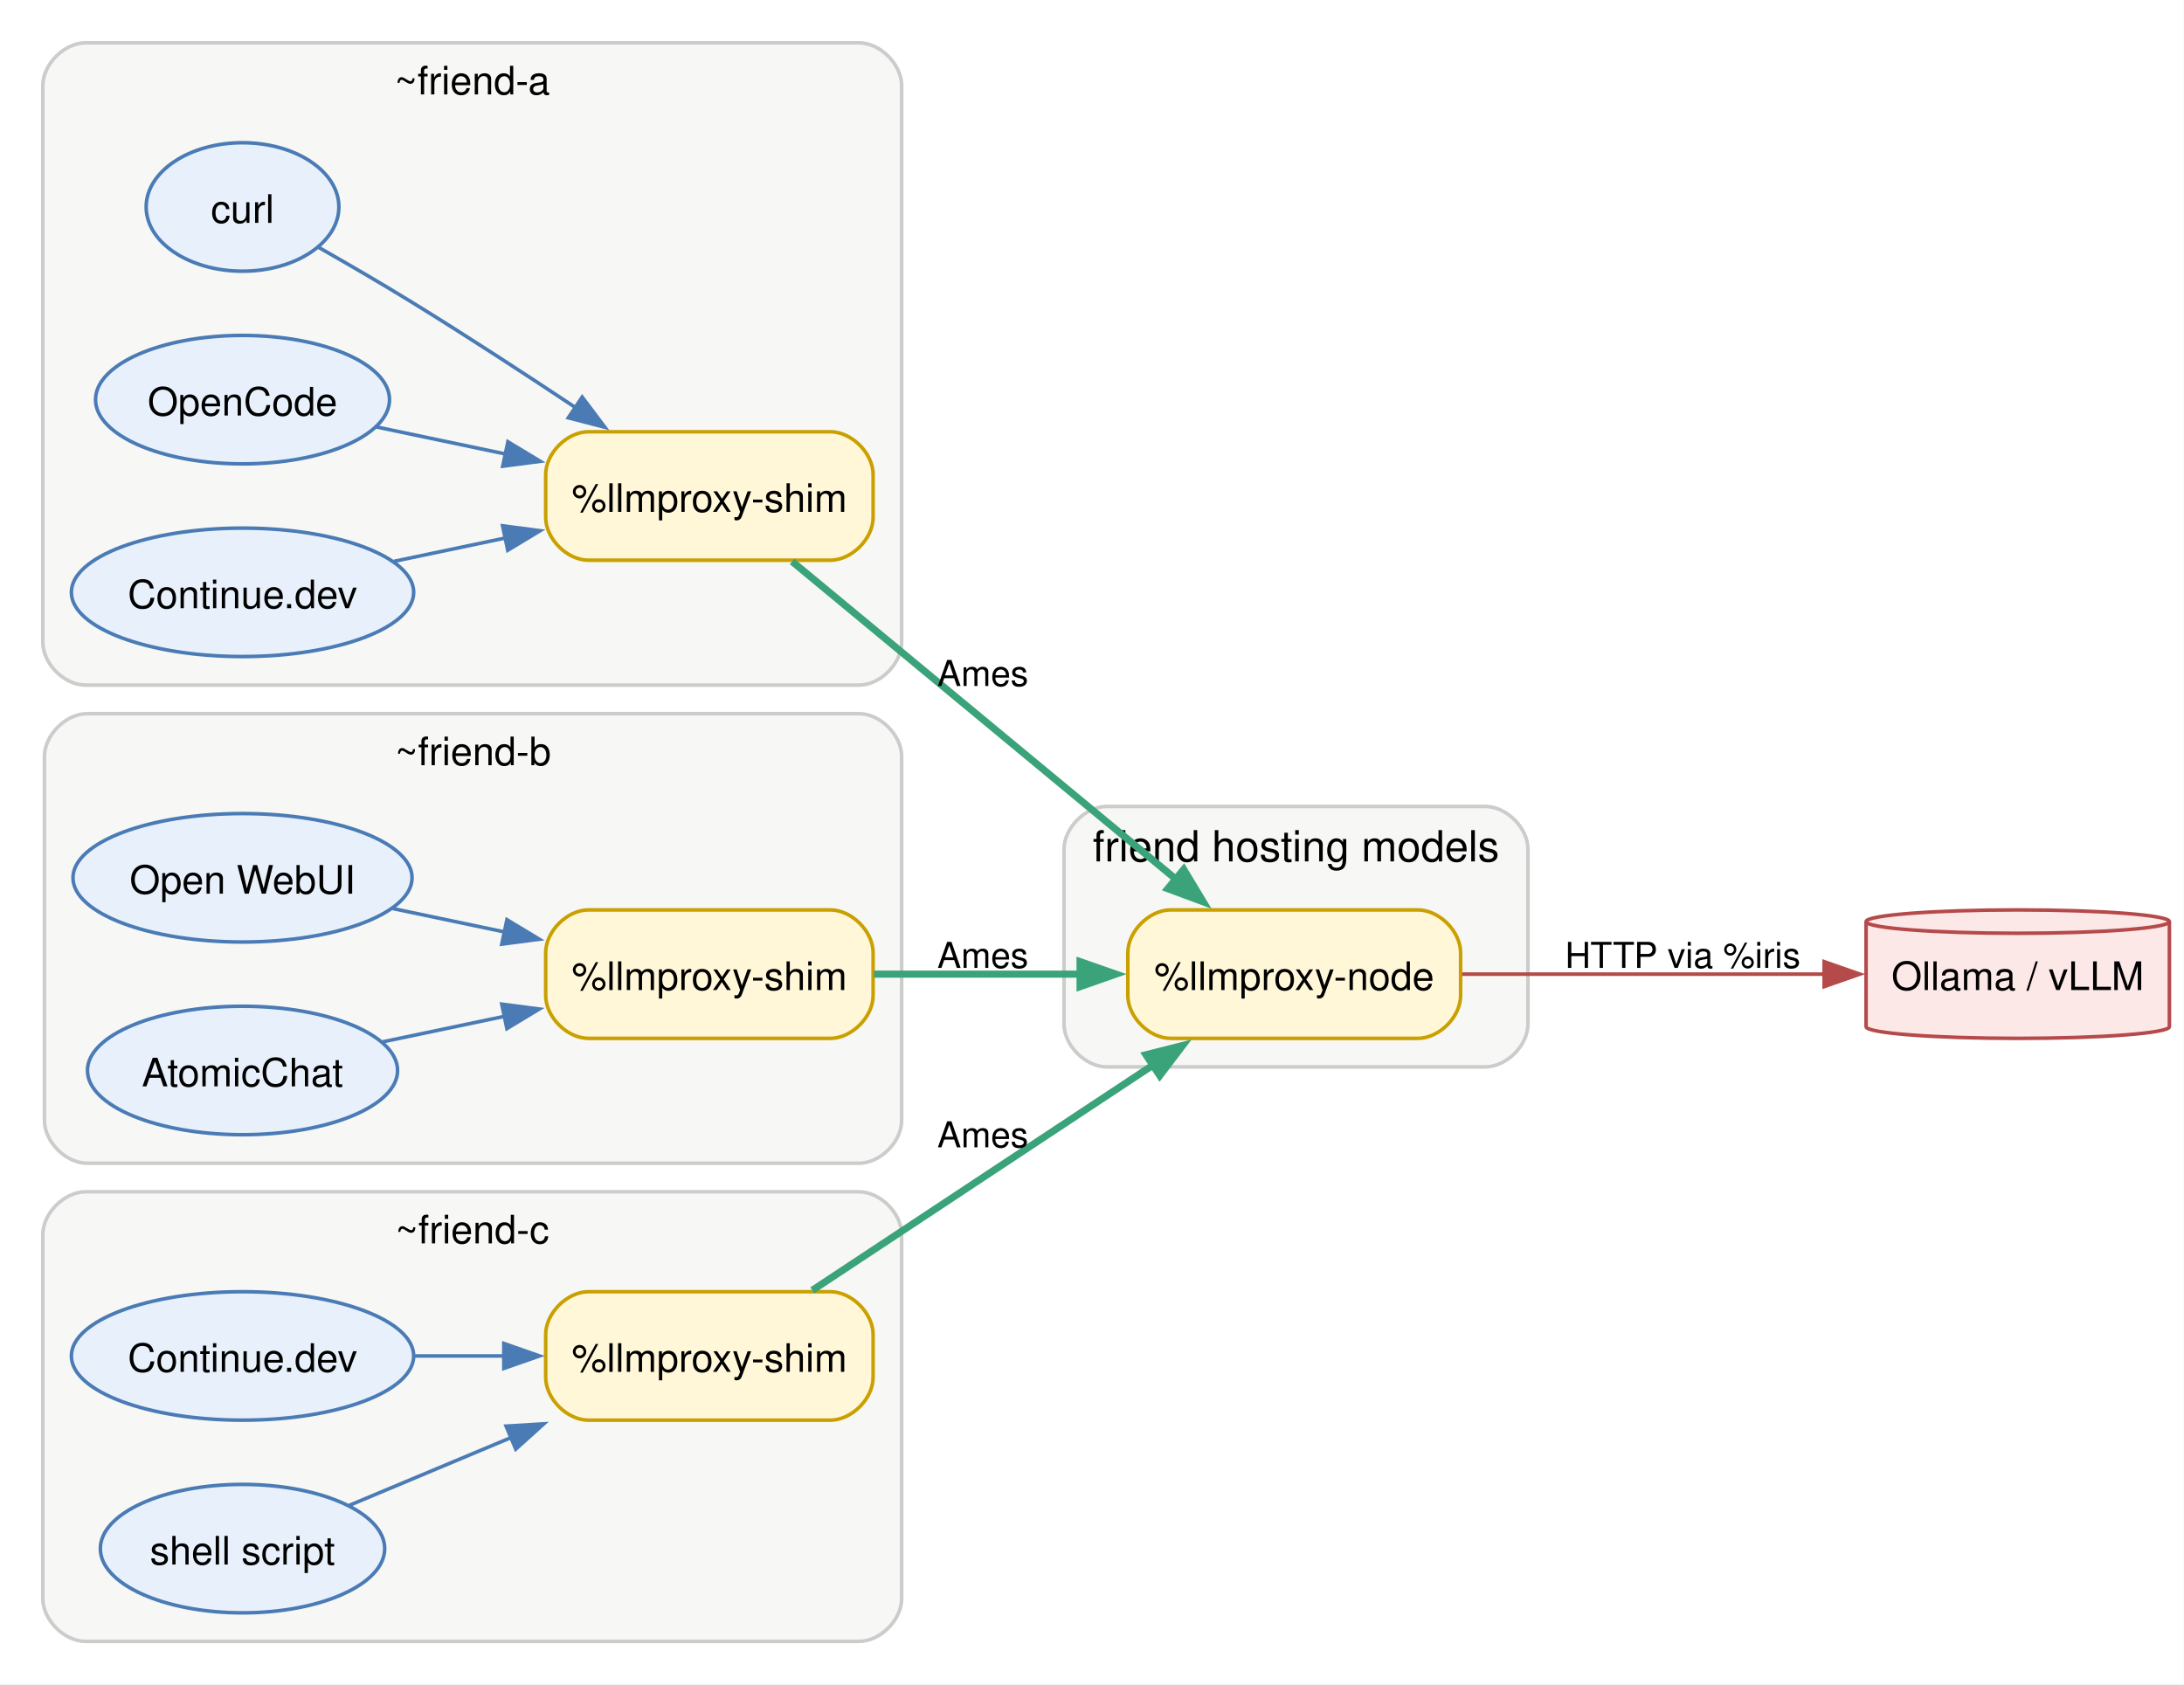
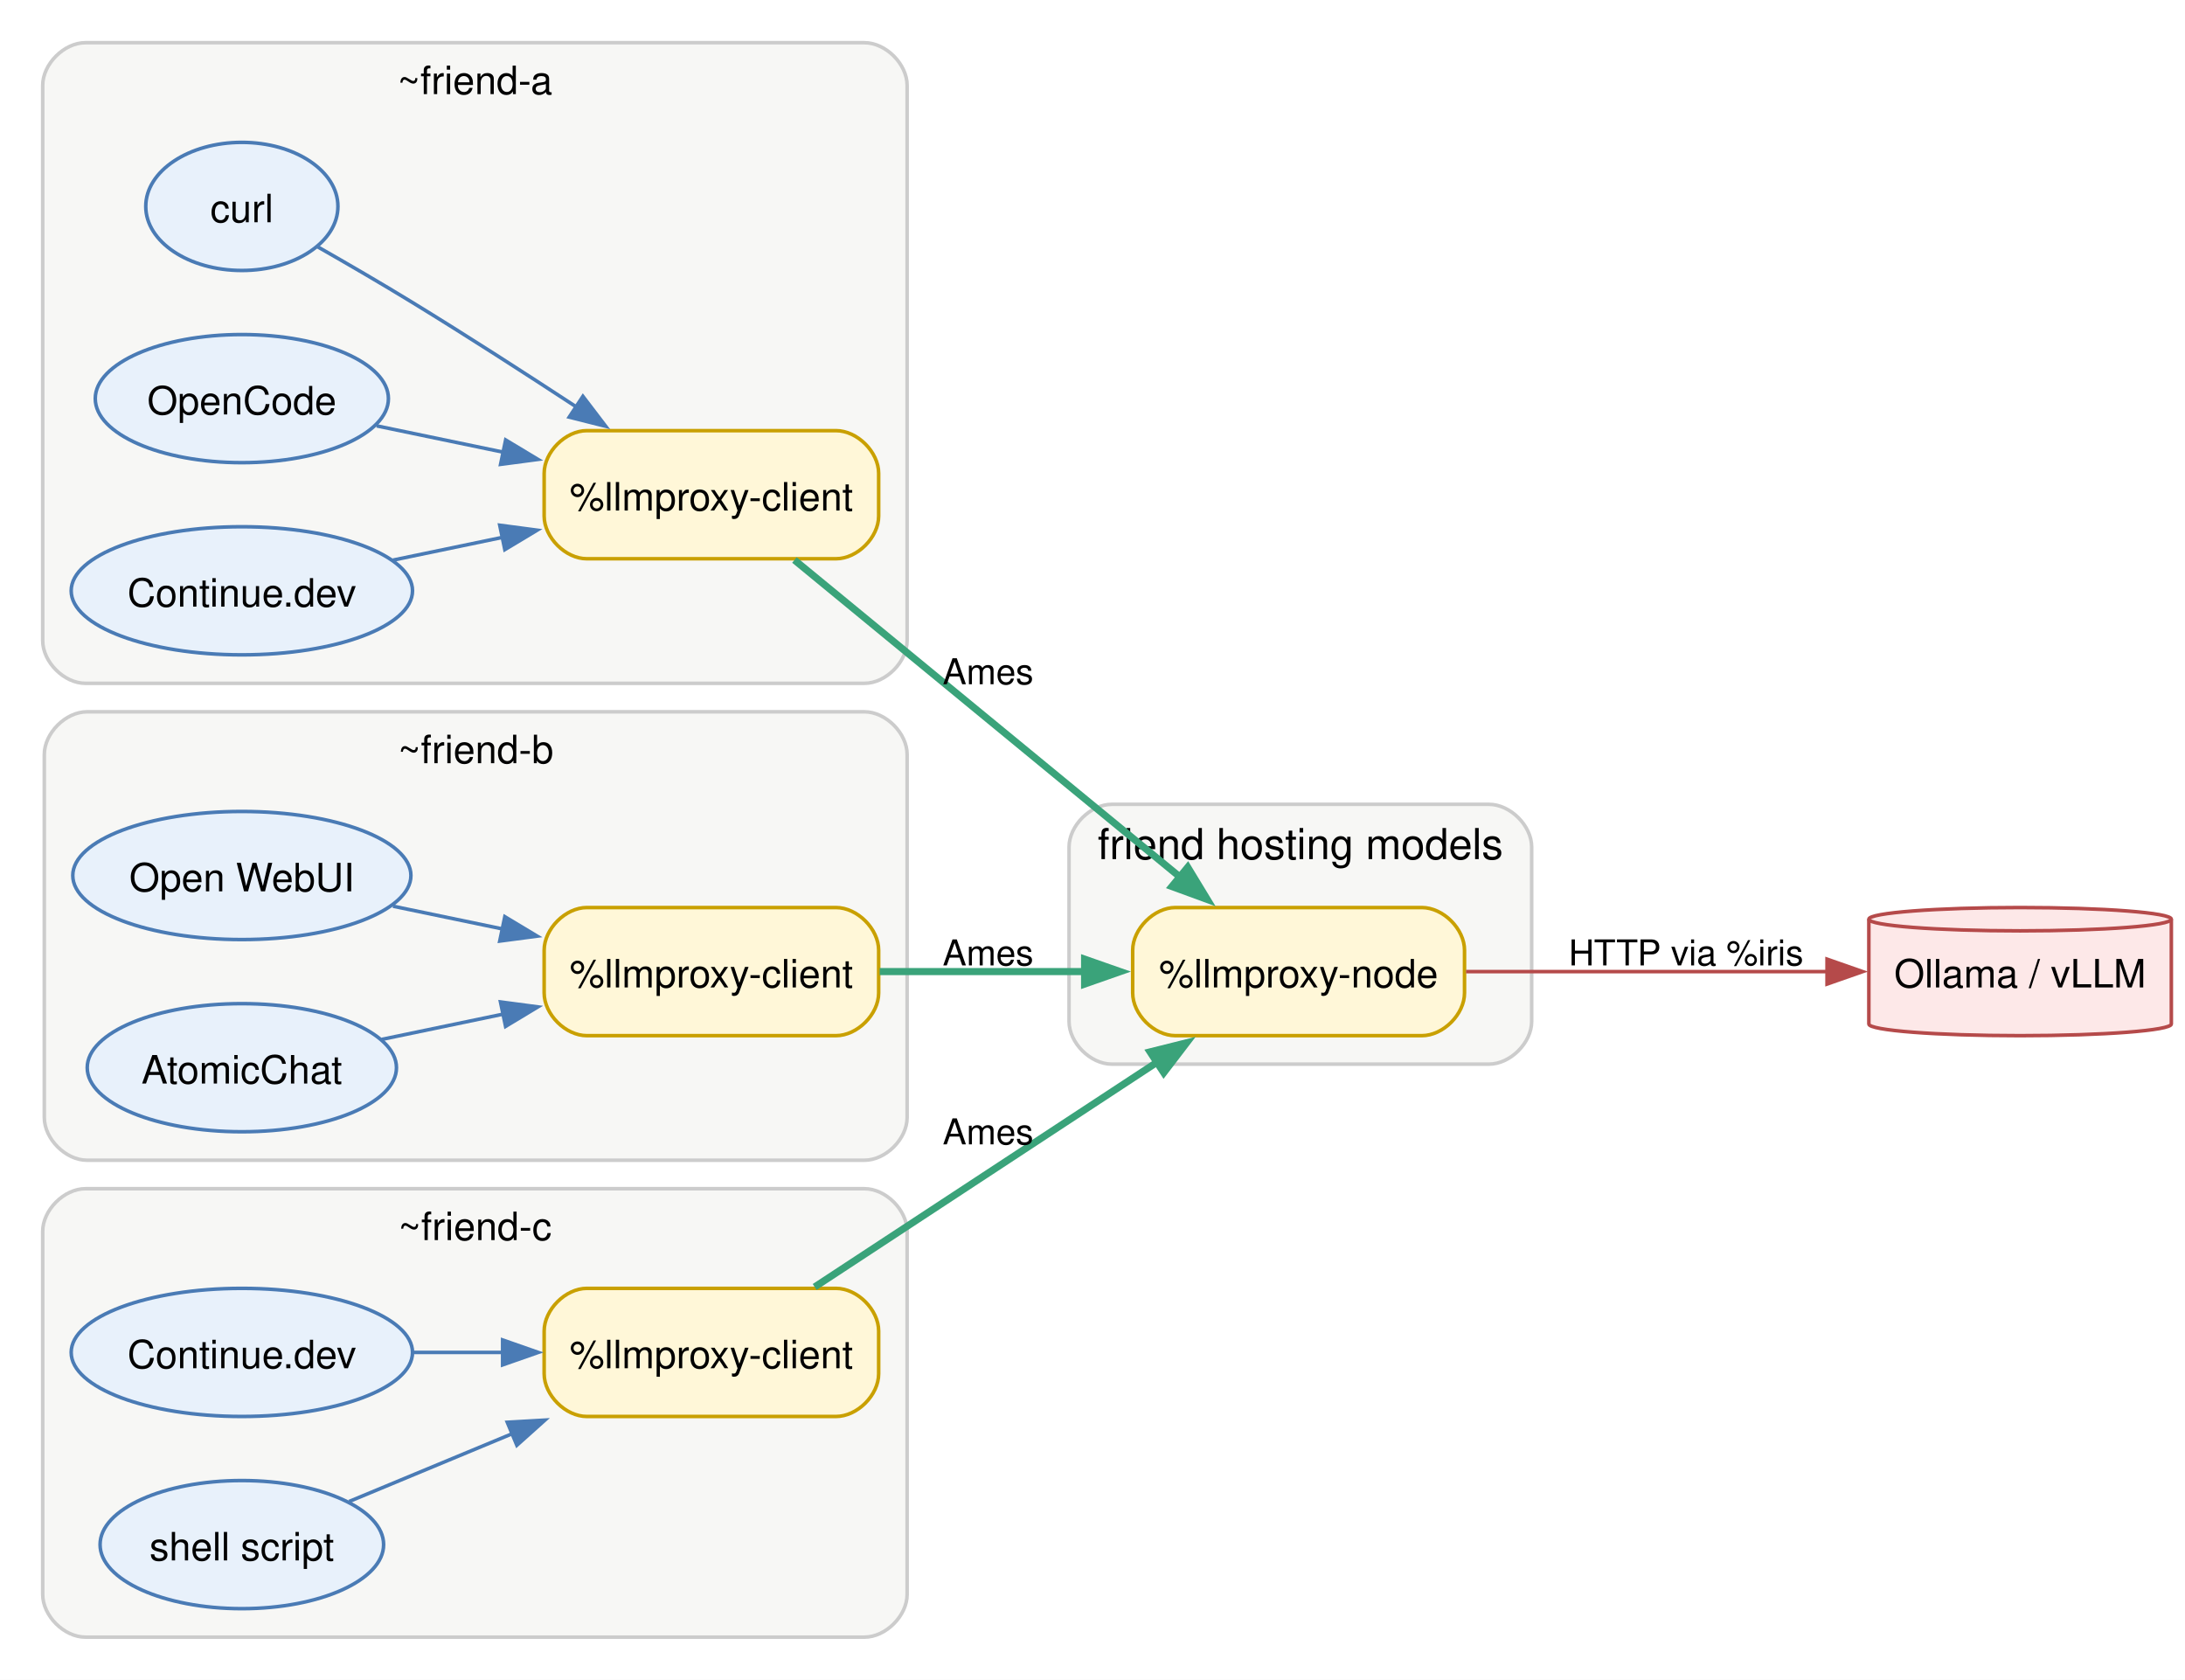
- <svg xmlns="http://www.w3.org/2000/svg" width="612pt" height="472pt" viewBox="0.00 0.00 612.00 472.00">
+ <svg xmlns="http://www.w3.org/2000/svg" width="614pt" height="472pt" viewBox="0.00 0.00 614.00 472.00">
  <g id="graph0" class="graph" transform="scale(1 1) rotate(0) translate(4 468)">
-     <polygon fill="white" stroke="none" points="-4,4 -4,-468 607.91,-468 607.91,4 -4,4" />
+     <polygon fill="white" stroke="none" points="-4,4 -4,-468 610.16,-468 610.16,4 -4,4" />
    <g id="clust1" class="cluster">
-       <path fill="#f7f7f5" stroke="#cccccc" d="M20,-276C20,-276 236.66,-276 236.66,-276 242.66,-276 248.66,-282 248.66,-288 248.66,-288 248.66,-444 248.66,-444 248.66,-450 242.66,-456 236.66,-456 236.66,-456 20,-456 20,-456 14,-456 8,-450 8,-444 8,-444 8,-288 8,-288 8,-282 14,-276 20,-276" />
-       <text xml:space="preserve" text-anchor="middle" x="128.33" y="-441.55" font-family="Helvetica,sans-Serif" font-size="11.00">~friend-a</text>
+       <path fill="#f7f7f5" stroke="#cccccc" d="M20,-276C20,-276 238.91,-276 238.91,-276 244.91,-276 250.91,-282 250.91,-288 250.91,-288 250.91,-444 250.91,-444 250.91,-450 244.91,-456 238.91,-456 238.91,-456 20,-456 20,-456 14,-456 8,-450 8,-444 8,-444 8,-288 8,-288 8,-282 14,-276 20,-276" />
+       <text xml:space="preserve" text-anchor="middle" x="129.46" y="-441.55" font-family="Helvetica,sans-Serif" font-size="11.00">~friend-a</text>
    </g>
    <g id="clust2" class="cluster">
-       <path fill="#f7f7f5" stroke="#cccccc" d="M20.45,-142C20.45,-142 236.66,-142 236.66,-142 242.66,-142 248.66,-148 248.66,-154 248.66,-154 248.66,-256 248.66,-256 248.66,-262 242.66,-268 236.66,-268 236.66,-268 20.45,-268 20.45,-268 14.45,-268 8.45,-262 8.45,-256 8.45,-256 8.45,-154 8.45,-154 8.45,-148 14.45,-142 20.45,-142" />
-       <text xml:space="preserve" text-anchor="middle" x="128.56" y="-253.55" font-family="Helvetica,sans-Serif" font-size="11.00">~friend-b</text>
+       <path fill="#f7f7f5" stroke="#cccccc" d="M20.45,-142C20.45,-142 238.91,-142 238.91,-142 244.91,-142 250.91,-148 250.91,-154 250.91,-154 250.91,-256 250.91,-256 250.91,-262 244.91,-268 238.91,-268 238.91,-268 20.45,-268 20.45,-268 14.45,-268 8.45,-262 8.45,-256 8.45,-256 8.45,-154 8.45,-154 8.45,-148 14.45,-142 20.45,-142" />
+       <text xml:space="preserve" text-anchor="middle" x="129.68" y="-253.55" font-family="Helvetica,sans-Serif" font-size="11.00">~friend-b</text>
    </g>
    <g id="clust3" class="cluster">
-       <path fill="#f7f7f5" stroke="#cccccc" d="M20,-8C20,-8 236.66,-8 236.66,-8 242.66,-8 248.66,-14 248.66,-20 248.66,-20 248.66,-122 248.66,-122 248.66,-128 242.66,-134 236.66,-134 236.66,-134 20,-134 20,-134 14,-134 8,-128 8,-122 8,-122 8,-20 8,-20 8,-14 14,-8 20,-8" />
-       <text xml:space="preserve" text-anchor="middle" x="128.33" y="-119.55" font-family="Helvetica,sans-Serif" font-size="11.00">~friend-c</text>
+       <path fill="#f7f7f5" stroke="#cccccc" d="M20,-8C20,-8 238.91,-8 238.91,-8 244.91,-8 250.91,-14 250.91,-20 250.91,-20 250.91,-122 250.91,-122 250.91,-128 244.91,-134 238.91,-134 238.91,-134 20,-134 20,-134 14,-134 8,-128 8,-122 8,-122 8,-20 8,-20 8,-14 14,-8 20,-8" />
+       <text xml:space="preserve" text-anchor="middle" x="129.46" y="-119.55" font-family="Helvetica,sans-Serif" font-size="11.00">~friend-c</text>
    </g>
    <g id="clust4" class="cluster">
-       <path fill="#f7f7f5" stroke="#cccccc" d="M306.16,-169C306.16,-169 412.16,-169 412.16,-169 418.16,-169 424.16,-175 424.16,-181 424.16,-181 424.16,-230 424.16,-230 424.16,-236 418.16,-242 412.16,-242 412.16,-242 306.16,-242 306.16,-242 300.16,-242 294.16,-236 294.16,-230 294.16,-230 294.16,-181 294.16,-181 294.16,-175 300.16,-169 306.16,-169" />
-       <text xml:space="preserve" text-anchor="middle" x="359.16" y="-226.6" font-family="Helvetica,sans-Serif" font-size="12.00">friend hosting models</text>
+       <path fill="#f7f7f5" stroke="#cccccc" d="M308.41,-169C308.41,-169 414.41,-169 414.41,-169 420.41,-169 426.41,-175 426.41,-181 426.41,-181 426.41,-230 426.41,-230 426.41,-236 420.41,-242 414.41,-242 414.41,-242 308.41,-242 308.41,-242 302.41,-242 296.41,-236 296.41,-230 296.41,-230 296.41,-181 296.41,-181 296.41,-175 302.41,-169 308.41,-169" />
+       <text xml:space="preserve" text-anchor="middle" x="361.41" y="-226.6" font-family="Helvetica,sans-Serif" font-size="12.00">friend hosting models</text>
    </g>
    <g id="node1" class="node">
      <ellipse fill="#e8f1fb" stroke="#4a7bb5" cx="63.96" cy="-302" rx="47.96" ry="18" />
      <text xml:space="preserve" text-anchor="middle" x="63.96" y="-297.55" font-family="Helvetica,sans-Serif" font-size="11.00">Continue.dev</text>
    </g>
    <g id="node4" class="node">
-       <path fill="#fff7d8" stroke="#c9a000" d="M228.66,-347C228.66,-347 160.91,-347 160.91,-347 154.91,-347 148.91,-341 148.91,-335 148.91,-335 148.91,-323 148.91,-323 148.91,-317 154.91,-311 160.91,-311 160.91,-311 228.66,-311 228.66,-311 234.66,-311 240.66,-317 240.66,-323 240.66,-323 240.66,-335 240.66,-335 240.66,-341 234.66,-347 228.66,-347" />
-       <text xml:space="preserve" text-anchor="middle" x="194.79" y="-324.55" font-family="Helvetica,sans-Serif" font-size="11.00">%llmproxy-shim</text>
+       <path fill="#fff7d8" stroke="#c9a000" d="M230.91,-347C230.91,-347 160.91,-347 160.91,-347 154.91,-347 148.91,-341 148.91,-335 148.91,-335 148.91,-323 148.91,-323 148.91,-317 154.91,-311 160.91,-311 160.91,-311 230.91,-311 230.91,-311 236.91,-311 242.91,-317 242.91,-323 242.91,-323 242.91,-335 242.91,-335 242.91,-341 236.91,-347 230.91,-347" />
+       <text xml:space="preserve" text-anchor="middle" x="195.91" y="-324.55" font-family="Helvetica,sans-Serif" font-size="11.00">%llmproxy-client</text>
    </g>
    <g id="edge1" class="edge">
-       <path fill="none" stroke="#4a7bb5" d="M106.43,-310.69C116.37,-312.77 127.15,-315.03 137.63,-317.23" />
-       <polygon fill="#4a7bb5" stroke="#4a7bb5" points="136.84,-320.64 147.35,-319.27 138.28,-313.79 136.84,-320.64" />
+       <path fill="none" stroke="#4a7bb5" d="M106.43,-310.62C116.25,-312.66 126.9,-314.87 137.29,-317.03" />
+       <polygon fill="#4a7bb5" stroke="#4a7bb5" points="136.43,-320.42 146.94,-319.03 137.86,-313.57 136.43,-320.42" />
    </g>
    <g id="node2" class="node">
      <ellipse fill="#e8f1fb" stroke="#4a7bb5" cx="63.96" cy="-356" rx="41.19" ry="18" />
      <text xml:space="preserve" text-anchor="middle" x="63.96" y="-351.55" font-family="Helvetica,sans-Serif" font-size="11.00">OpenCode</text>
    </g>
    <g id="edge2" class="edge">
-       <path fill="none" stroke="#4a7bb5" d="M101.53,-348.34C112.81,-345.97 125.49,-343.31 137.77,-340.74" />
-       <polygon fill="#4a7bb5" stroke="#4a7bb5" points="138.32,-344.2 147.39,-338.72 136.88,-337.35 138.32,-344.2" />
+       <path fill="none" stroke="#4a7bb5" d="M101.85,-348.34C113,-346.02 125.51,-343.42 137.65,-340.9" />
+       <polygon fill="#4a7bb5" stroke="#4a7bb5" points="138.09,-344.38 147.17,-338.92 136.67,-337.53 138.09,-344.38" />
    </g>
    <g id="node3" class="node">
      <ellipse fill="#e8f1fb" stroke="#4a7bb5" cx="63.96" cy="-410" rx="27" ry="18" />
      <text xml:space="preserve" text-anchor="middle" x="63.96" y="-405.55" font-family="Helvetica,sans-Serif" font-size="11.00">curl</text>
    </g>
    <g id="edge3" class="edge">
-       <path fill="none" stroke="#4a7bb5" d="M85.22,-398.71C93.56,-393.97 103.27,-388.33 111.91,-383 126.99,-373.71 143.33,-363.05 157.42,-353.68" />
-       <polygon fill="#4a7bb5" stroke="#4a7bb5" points="159.14,-356.73 165.51,-348.26 155.25,-350.91 159.14,-356.73" />
+       <path fill="none" stroke="#4a7bb5" d="M85.21,-398.68C93.54,-393.94 103.25,-388.3 111.91,-383 127.16,-373.67 143.72,-363 158.01,-353.63" />
+       <polygon fill="#4a7bb5" stroke="#4a7bb5" points="159.8,-356.64 166.22,-348.22 155.95,-350.8 159.8,-356.64" />
    </g>
    <g id="node11" class="node">
-       <path fill="#fff7d8" stroke="#c9a000" d="M393.29,-213C393.29,-213 324.04,-213 324.04,-213 318.04,-213 312.04,-207 312.04,-201 312.04,-201 312.04,-189 312.04,-189 312.04,-183 318.04,-177 324.04,-177 324.04,-177 393.29,-177 393.29,-177 399.29,-177 405.29,-183 405.29,-189 405.29,-189 405.29,-201 405.29,-201 405.29,-207 399.29,-213 393.29,-213" />
-       <text xml:space="preserve" text-anchor="middle" x="358.66" y="-190.55" font-family="Helvetica,sans-Serif" font-size="11.00">%llmproxy-node</text>
+       <path fill="#fff7d8" stroke="#c9a000" d="M395.54,-213C395.54,-213 326.29,-213 326.29,-213 320.29,-213 314.29,-207 314.29,-201 314.29,-201 314.29,-189 314.29,-189 314.29,-183 320.29,-177 326.29,-177 326.29,-177 395.54,-177 395.54,-177 401.54,-177 407.54,-183 407.54,-189 407.54,-189 407.54,-201 407.54,-201 407.54,-207 401.54,-213 395.54,-213" />
+       <text xml:space="preserve" text-anchor="middle" x="360.91" y="-190.55" font-family="Helvetica,sans-Serif" font-size="11.00">%llmproxy-node</text>
    </g>
    <g id="edge8" class="edge">
-       <path fill="none" stroke="#3aa37a" stroke-width="2" d="M217.96,-310.65C245.85,-287.56 293.95,-247.74 325.78,-221.39" />
-       <polygon fill="#3aa37a" stroke="#3aa37a" stroke-width="2" points="327.7,-224.35 333.17,-215.27 323.24,-218.95 327.7,-224.35" />
-       <text xml:space="preserve" text-anchor="middle" x="271.41" y="-275.75" font-family="Helvetica,sans-Serif" font-size="10.00">Ames</text>
+       <path fill="none" stroke="#3aa37a" stroke-width="2" d="M219.24,-310.65C247.32,-287.56 295.76,-247.74 327.81,-221.39" />
+       <polygon fill="#3aa37a" stroke="#3aa37a" stroke-width="2" points="329.76,-224.32 335.26,-215.27 325.31,-218.91 329.76,-224.32" />
+       <text xml:space="preserve" text-anchor="middle" x="273.66" y="-275.75" font-family="Helvetica,sans-Serif" font-size="10.00">Ames</text>
    </g>
    <g id="node5" class="node">
      <ellipse fill="#e8f1fb" stroke="#4a7bb5" cx="63.96" cy="-168" rx="43.45" ry="18" />
      <text xml:space="preserve" text-anchor="middle" x="63.96" y="-163.55" font-family="Helvetica,sans-Serif" font-size="11.00">AtomicChat</text>
    </g>
    <g id="node7" class="node">
-       <path fill="#fff7d8" stroke="#c9a000" d="M228.66,-213C228.66,-213 160.91,-213 160.91,-213 154.91,-213 148.91,-207 148.91,-201 148.91,-201 148.91,-189 148.91,-189 148.91,-183 154.91,-177 160.91,-177 160.91,-177 228.66,-177 228.66,-177 234.66,-177 240.66,-183 240.66,-189 240.66,-189 240.66,-201 240.66,-201 240.66,-207 234.66,-213 228.66,-213" />
-       <text xml:space="preserve" text-anchor="middle" x="194.79" y="-190.55" font-family="Helvetica,sans-Serif" font-size="11.00">%llmproxy-shim</text>
+       <path fill="#fff7d8" stroke="#c9a000" d="M230.91,-213C230.91,-213 160.91,-213 160.91,-213 154.91,-213 148.91,-207 148.91,-201 148.91,-201 148.91,-189 148.91,-189 148.91,-183 154.91,-177 160.91,-177 160.91,-177 230.91,-177 230.91,-177 236.91,-177 242.91,-183 242.91,-189 242.91,-189 242.91,-201 242.91,-201 242.91,-207 236.91,-213 230.91,-213" />
+       <text xml:space="preserve" text-anchor="middle" x="195.91" y="-190.55" font-family="Helvetica,sans-Serif" font-size="11.00">%llmproxy-client</text>
    </g>
    <g id="edge4" class="edge">
-       <path fill="none" stroke="#4a7bb5" d="M103.26,-176.03C114.05,-178.29 126.02,-180.8 137.63,-183.23" />
-       <polygon fill="#4a7bb5" stroke="#4a7bb5" points="136.61,-186.59 147.11,-185.22 138.04,-179.74 136.61,-186.59" />
+       <path fill="none" stroke="#4a7bb5" d="M103.25,-175.95C114.03,-178.19 125.99,-180.68 137.62,-183.1" />
+       <polygon fill="#4a7bb5" stroke="#4a7bb5" points="136.64,-186.47 147.14,-185.08 138.07,-179.61 136.64,-186.47" />
    </g>
    <g id="node6" class="node">
      <ellipse fill="#e8f1fb" stroke="#4a7bb5" cx="63.96" cy="-222" rx="47.51" ry="18" />
      <text xml:space="preserve" text-anchor="middle" x="63.96" y="-217.55" font-family="Helvetica,sans-Serif" font-size="11.00">Open WebUI</text>
    </g>
    <g id="edge5" class="edge">
-       <path fill="none" stroke="#4a7bb5" d="M106.07,-213.38C116.02,-211.3 126.83,-209.03 137.35,-206.83" />
-       <polygon fill="#4a7bb5" stroke="#4a7bb5" points="138.05,-210.26 147.12,-204.78 136.61,-203.41 138.05,-210.26" />
+       <path fill="none" stroke="#4a7bb5" d="M106.43,-213.38C116.25,-211.34 126.9,-209.13 137.29,-206.97" />
+       <polygon fill="#4a7bb5" stroke="#4a7bb5" points="137.86,-210.43 146.94,-204.97 136.43,-203.58 137.86,-210.43" />
    </g>
    <g id="edge9" class="edge">
-       <path fill="none" stroke="#3aa37a" stroke-width="2" d="M240.88,-195C258.82,-195 279.7,-195 298.8,-195" />
-       <polygon fill="#3aa37a" stroke="#3aa37a" stroke-width="2" points="298.66,-198.5 308.66,-195 298.66,-191.5 298.66,-198.5" />
-       <text xml:space="preserve" text-anchor="middle" x="271.41" y="-196.75" font-family="Helvetica,sans-Serif" font-size="10.00">Ames</text>
+       <path fill="none" stroke="#3aa37a" stroke-width="2" d="M243.19,-195C261.16,-195 281.96,-195 300.98,-195" />
+       <polygon fill="#3aa37a" stroke="#3aa37a" stroke-width="2" points="300.78,-198.5 310.78,-195 300.78,-191.5 300.78,-198.5" />
+       <text xml:space="preserve" text-anchor="middle" x="273.66" y="-196.75" font-family="Helvetica,sans-Serif" font-size="10.00">Ames</text>
    </g>
    <g id="node8" class="node">
      <ellipse fill="#e8f1fb" stroke="#4a7bb5" cx="63.96" cy="-34" rx="39.84" ry="18" />
      <text xml:space="preserve" text-anchor="middle" x="63.96" y="-29.55" font-family="Helvetica,sans-Serif" font-size="11.00">shell script</text>
    </g>
    <g id="node10" class="node">
-       <path fill="#fff7d8" stroke="#c9a000" d="M228.66,-106C228.66,-106 160.91,-106 160.91,-106 154.91,-106 148.91,-100 148.91,-94 148.91,-94 148.91,-82 148.91,-82 148.91,-76 154.91,-70 160.91,-70 160.91,-70 228.66,-70 228.66,-70 234.66,-70 240.66,-76 240.66,-82 240.66,-82 240.66,-94 240.66,-94 240.66,-100 234.66,-106 228.66,-106" />
-       <text xml:space="preserve" text-anchor="middle" x="194.79" y="-83.55" font-family="Helvetica,sans-Serif" font-size="11.00">%llmproxy-shim</text>
+       <path fill="#fff7d8" stroke="#c9a000" d="M230.91,-106C230.91,-106 160.91,-106 160.91,-106 154.91,-106 148.91,-100 148.91,-94 148.91,-94 148.91,-82 148.91,-82 148.91,-76 154.91,-70 160.91,-70 160.91,-70 230.91,-70 230.91,-70 236.91,-70 242.91,-76 242.91,-82 242.91,-82 242.91,-94 242.91,-94 242.91,-100 236.91,-106 230.91,-106" />
+       <text xml:space="preserve" text-anchor="middle" x="195.91" y="-83.55" font-family="Helvetica,sans-Serif" font-size="11.00">%llmproxy-client</text>
    </g>
    <g id="edge6" class="edge">
-       <path fill="none" stroke="#4a7bb5" d="M93.87,-46.12C107.25,-51.73 123.6,-58.58 139.18,-65.11" />
-       <polygon fill="#4a7bb5" stroke="#4a7bb5" points="137.81,-68.33 148.39,-68.97 140.52,-61.88 137.81,-68.33" />
+       <path fill="none" stroke="#4a7bb5" d="M94.12,-46.12C107.75,-51.78 124.43,-58.71 140.28,-65.3" />
+       <polygon fill="#4a7bb5" stroke="#4a7bb5" points="138.55,-68.37 149.13,-68.98 141.24,-61.91 138.55,-68.37" />
    </g>
    <g id="node9" class="node">
      <ellipse fill="#e8f1fb" stroke="#4a7bb5" cx="63.96" cy="-88" rx="47.96" ry="18" />
      <text xml:space="preserve" text-anchor="middle" x="63.96" y="-83.55" font-family="Helvetica,sans-Serif" font-size="11.00">Continue.dev</text>
    </g>
    <g id="edge7" class="edge">
-       <path fill="none" stroke="#4a7bb5" d="M112.2,-88C120.39,-88 128.99,-88 137.4,-88" />
-       <polygon fill="#4a7bb5" stroke="#4a7bb5" points="137.18,-91.5 147.18,-88 137.18,-84.5 137.18,-91.5" />
+       <path fill="none" stroke="#4a7bb5" d="M112.24,-88C120.42,-88 129.01,-88 137.43,-88" />
+       <polygon fill="#4a7bb5" stroke="#4a7bb5" points="137.24,-91.5 147.24,-88 137.24,-84.5 137.24,-91.5" />
    </g>
    <g id="edge10" class="edge">
-       <path fill="none" stroke="#3aa37a" stroke-width="2" d="M223.62,-106.39C249.99,-123.83 289.83,-150.16 319.22,-169.59" />
-       <polygon fill="#3aa37a" stroke="#3aa37a" stroke-width="2" points="317.13,-172.4 327.4,-175 320.99,-166.56 317.13,-172.4" />
-       <text xml:space="preserve" text-anchor="middle" x="271.41" y="-146.46" font-family="Helvetica,sans-Serif" font-size="10.00">Ames</text>
+       <path fill="none" stroke="#3aa37a" stroke-width="2" d="M224.93,-106.39C251.49,-123.83 291.6,-150.16 321.21,-169.59" />
+       <polygon fill="#3aa37a" stroke="#3aa37a" stroke-width="2" points="319.18,-172.44 329.46,-175.01 323.02,-166.59 319.18,-172.44" />
+       <text xml:space="preserve" text-anchor="middle" x="273.66" y="-146.46" font-family="Helvetica,sans-Serif" font-size="10.00">Ames</text>
    </g>
    <g id="node12" class="node">
-       <path fill="#fde8e8" stroke="#b54a4a" d="M603.91,-209.73C603.91,-211.53 584.86,-213 561.41,-213 537.96,-213 518.91,-211.53 518.91,-209.73 518.91,-209.73 518.91,-180.27 518.91,-180.27 518.91,-178.47 537.96,-177 561.41,-177 584.86,-177 603.91,-178.47 603.91,-180.27 603.91,-180.27 603.91,-209.73 603.91,-209.73" />
-       <path fill="none" stroke="#b54a4a" d="M603.91,-209.73C603.91,-207.92 584.86,-206.45 561.41,-206.45 537.96,-206.45 518.91,-207.92 518.91,-209.73" />
-       <text xml:space="preserve" text-anchor="middle" x="561.41" y="-190.55" font-family="Helvetica,sans-Serif" font-size="11.00">Ollama / vLLM</text>
+       <path fill="#fde8e8" stroke="#b54a4a" d="M606.16,-209.73C606.16,-211.53 587.11,-213 563.66,-213 540.21,-213 521.16,-211.53 521.16,-209.73 521.16,-209.73 521.16,-180.27 521.16,-180.27 521.16,-178.47 540.21,-177 563.66,-177 587.11,-177 606.16,-178.47 606.16,-180.27 606.16,-180.27 606.16,-209.73 606.16,-209.73" />
+       <path fill="none" stroke="#b54a4a" d="M606.16,-209.73C606.16,-207.92 587.11,-206.45 563.66,-206.45 540.21,-206.45 521.16,-207.92 521.16,-209.73" />
+       <text xml:space="preserve" text-anchor="middle" x="563.66" y="-190.55" font-family="Helvetica,sans-Serif" font-size="11.00">Ollama / vLLM</text>
    </g>
    <g id="edge11" class="edge">
-       <path fill="none" stroke="#b54a4a" d="M405.72,-195C436.03,-195 475.8,-195 507.42,-195" />
-       <polygon fill="#b54a4a" stroke="#b54a4a" points="507.16,-198.5 517.16,-195 507.16,-191.5 507.16,-198.5" />
-       <text xml:space="preserve" text-anchor="middle" x="467.54" y="-196.75" font-family="Helvetica,sans-Serif" font-size="10.00">HTTP via %iris</text>
+       <path fill="none" stroke="#b54a4a" d="M407.97,-195C438.28,-195 478.05,-195 509.67,-195" />
+       <polygon fill="#b54a4a" stroke="#b54a4a" points="509.41,-198.5 519.41,-195 509.41,-191.5 509.41,-198.5" />
+       <text xml:space="preserve" text-anchor="middle" x="469.79" y="-196.75" font-family="Helvetica,sans-Serif" font-size="10.00">HTTP via %iris</text>
    </g>
  </g>
</svg>
